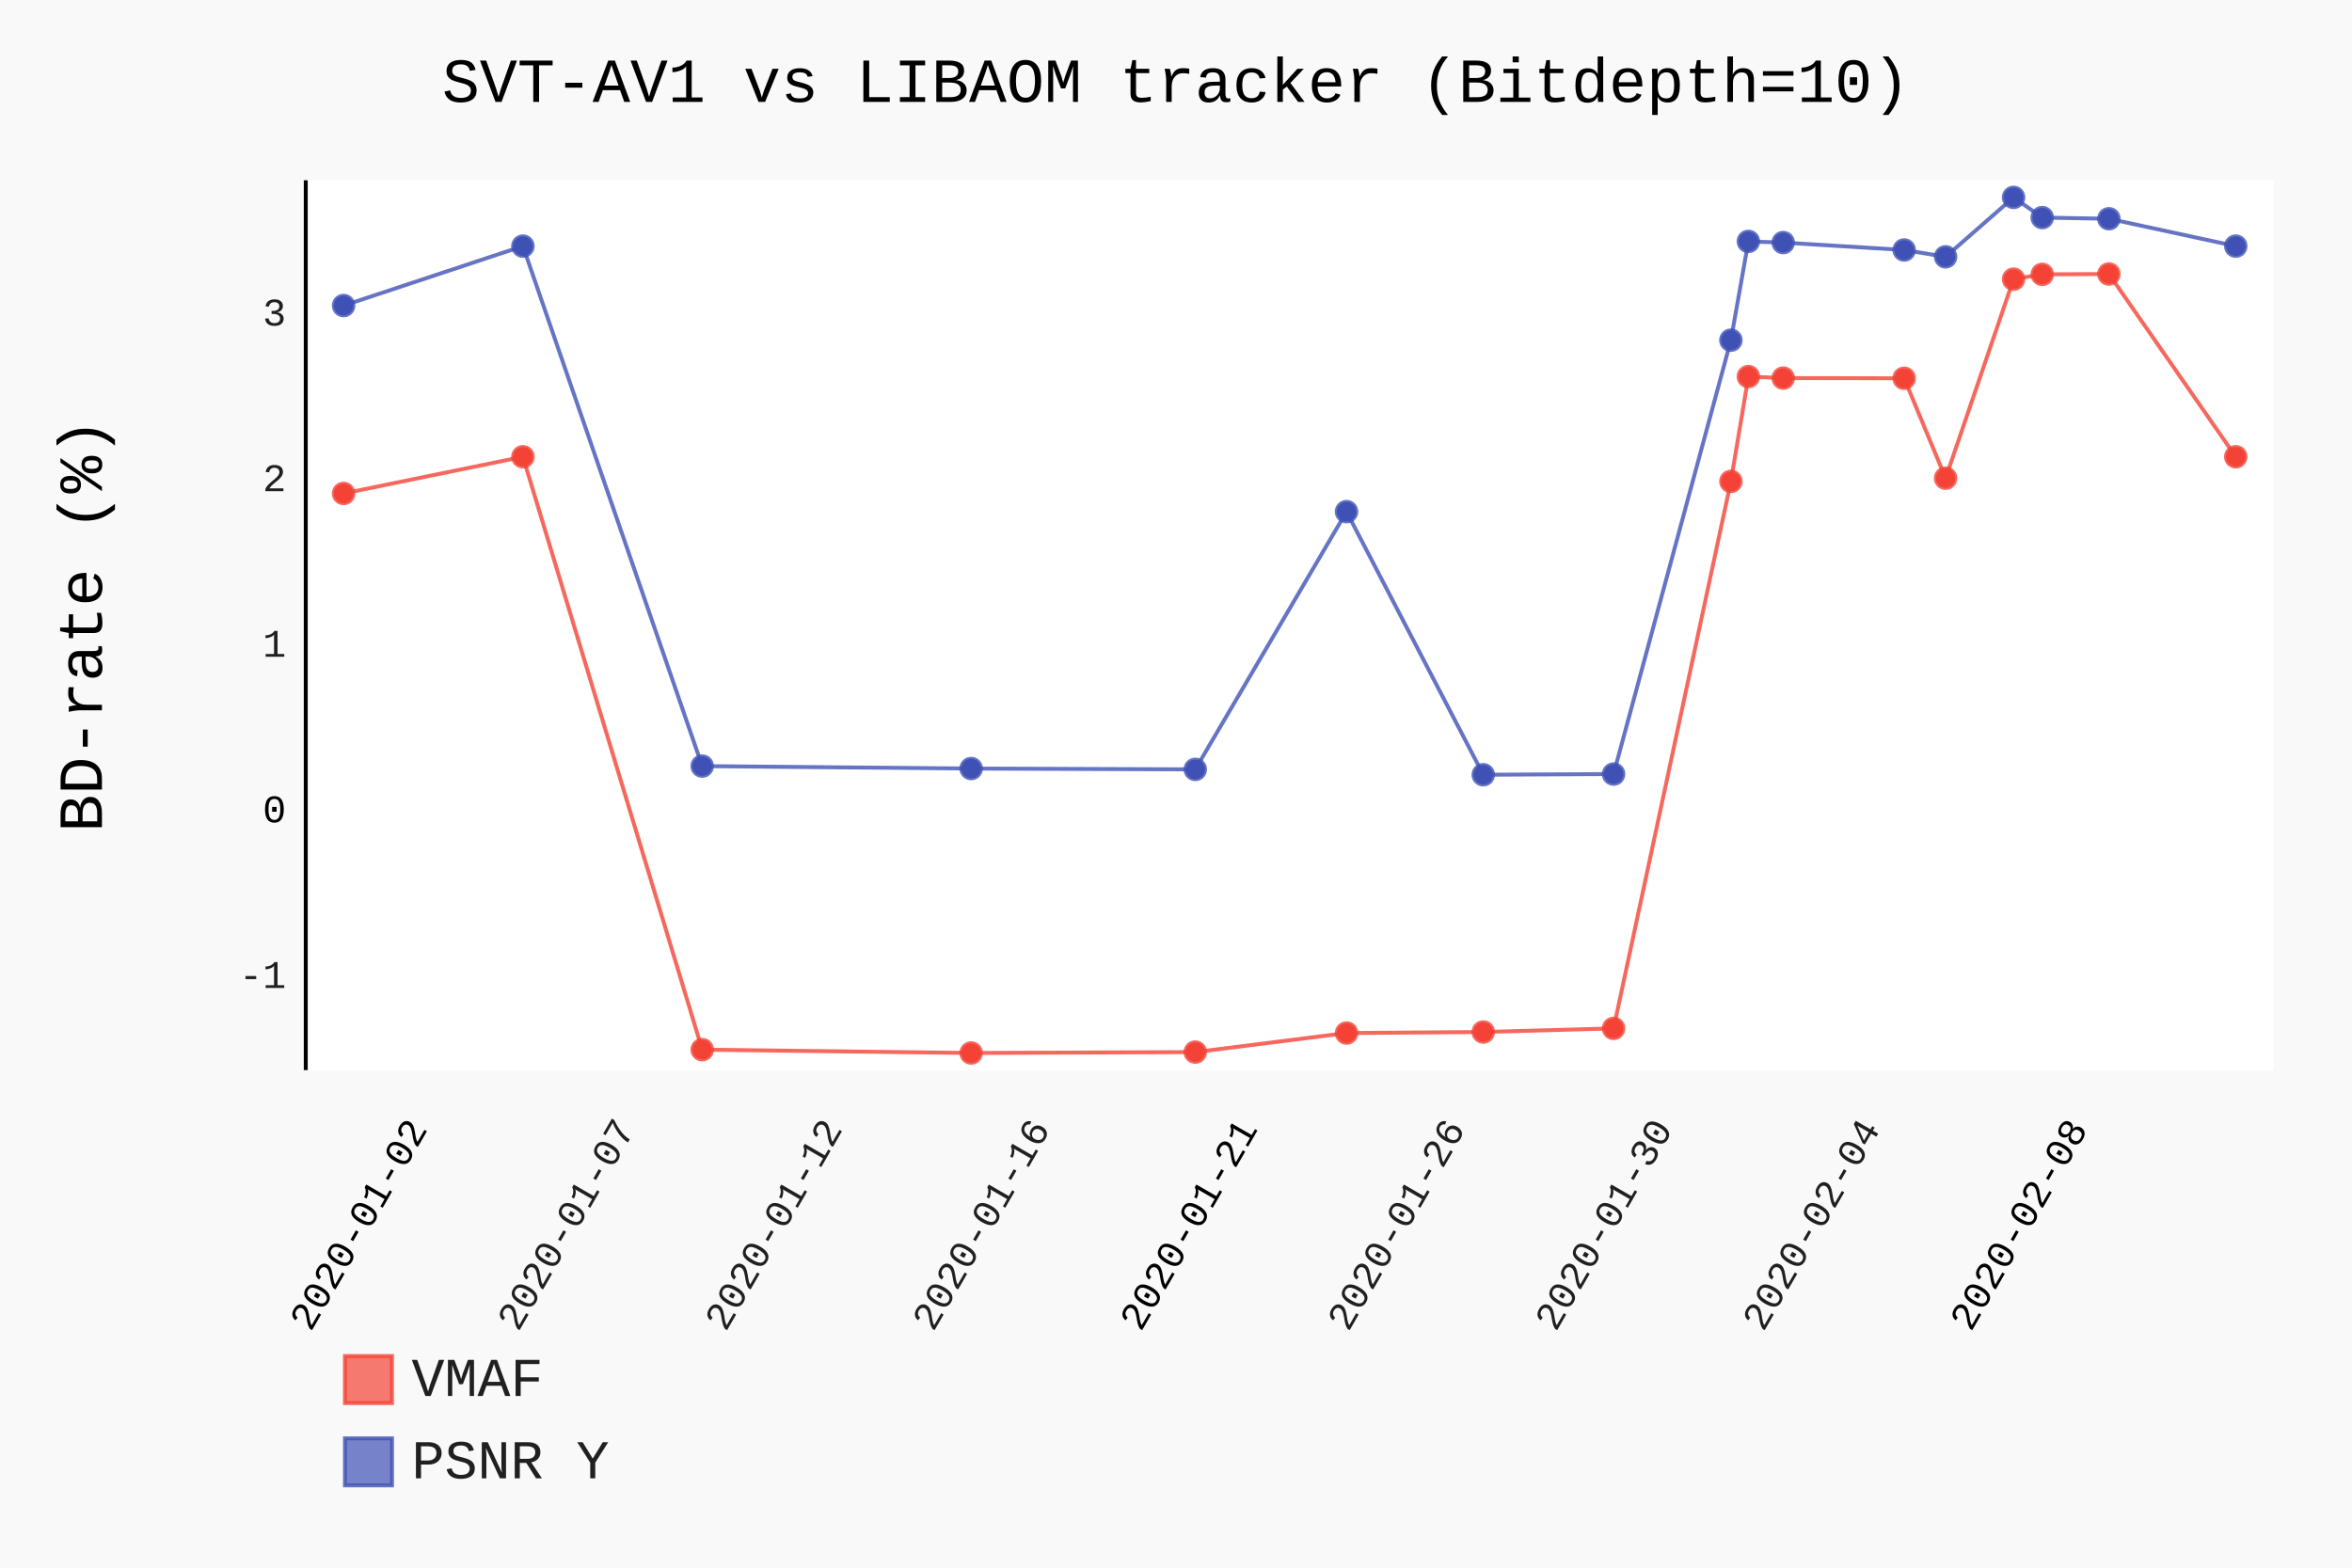
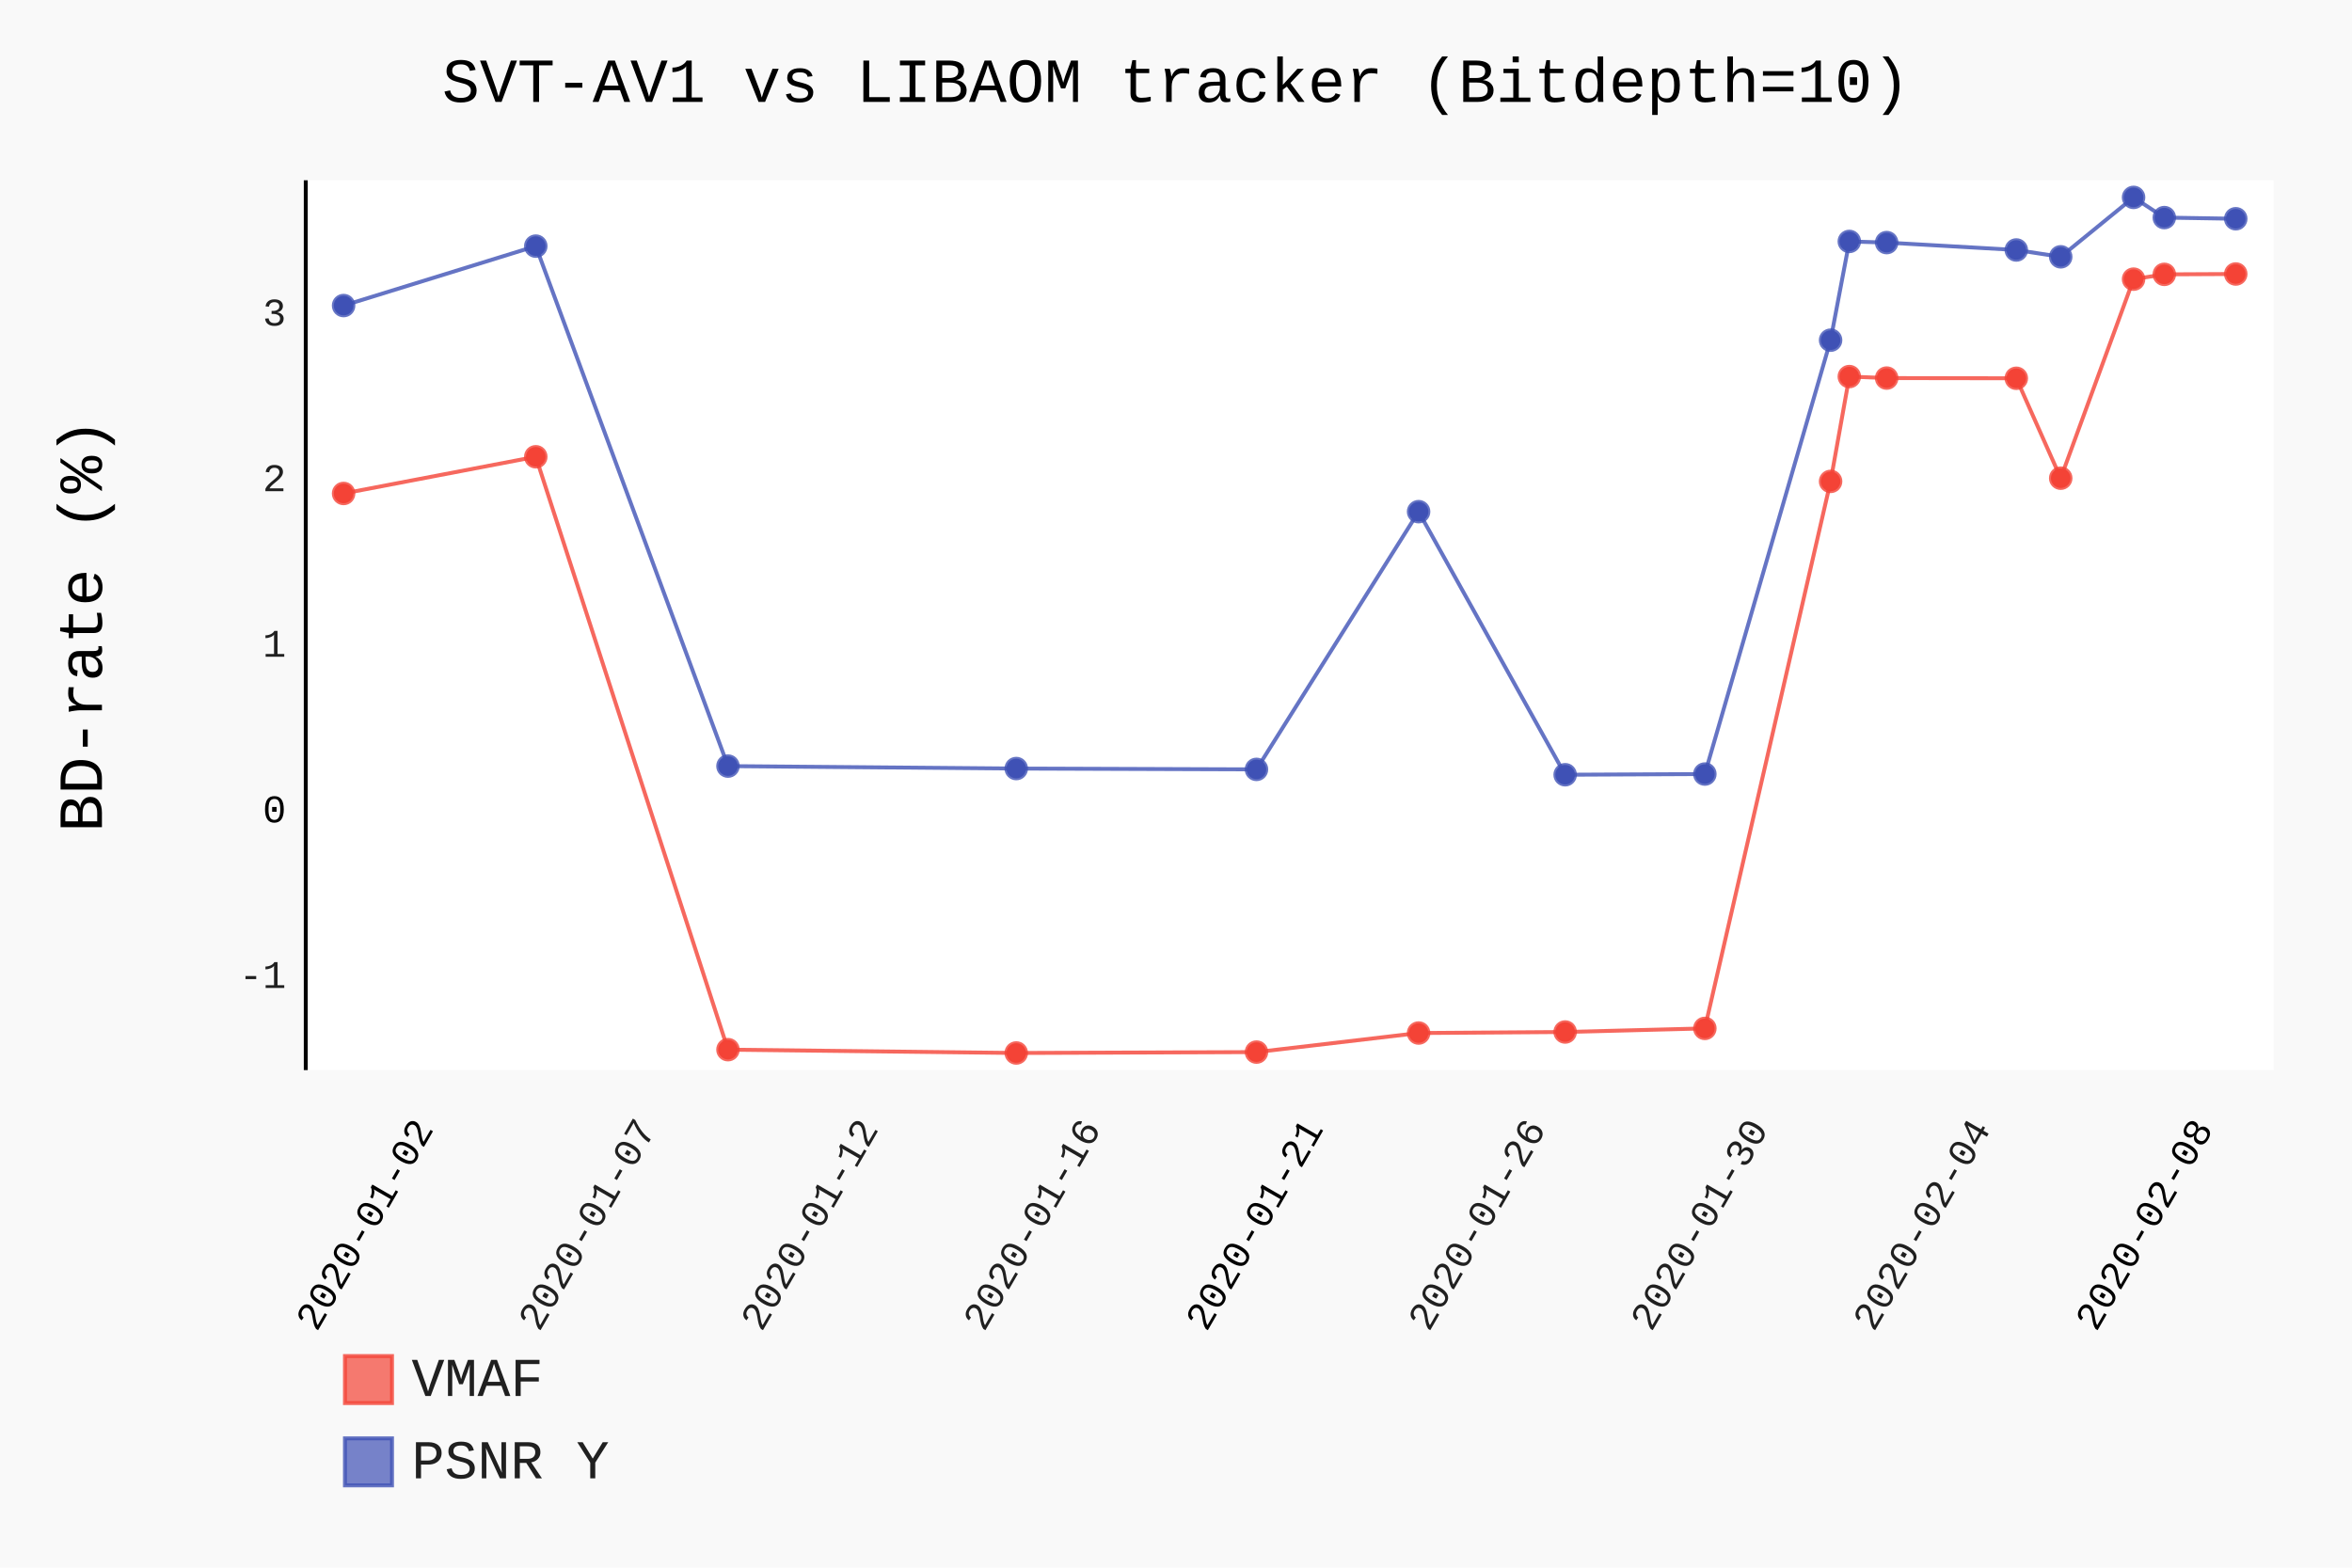
- <svg xmlns="http://www.w3.org/2000/svg" class="pygal-chart" id="chart-bba9ccd2-1cc2-4cd9-bc9f-2acd90324c5f" viewBox="0 0 600 400">
+ <svg xmlns="http://www.w3.org/2000/svg" class="pygal-chart" id="chart-8d74227e-ccc0-4d6f-8024-4d203cacc567" viewBox="0 0 600 400">
  <defs>
-     <style type="text/css">#chart-bba9ccd2-1cc2-4cd9-bc9f-2acd90324c5f{-webkit-user-select:none;-webkit-font-smoothing:antialiased;font-family:Consolas,"Liberation Mono",Menlo,Courier,monospace}#chart-bba9ccd2-1cc2-4cd9-bc9f-2acd90324c5f .title{font-family:Consolas,"Liberation Mono",Menlo,Courier,monospace;font-size:16px}#chart-bba9ccd2-1cc2-4cd9-bc9f-2acd90324c5f .legends .legend text{font-family:Consolas,"Liberation Mono",Menlo,Courier,monospace;font-size:14px}#chart-bba9ccd2-1cc2-4cd9-bc9f-2acd90324c5f .axis text{font-family:Consolas,"Liberation Mono",Menlo,Courier,monospace;font-size:10px}#chart-bba9ccd2-1cc2-4cd9-bc9f-2acd90324c5f .axis text.major{font-family:Consolas,"Liberation Mono",Menlo,Courier,monospace;font-size:10px}#chart-bba9ccd2-1cc2-4cd9-bc9f-2acd90324c5f .text-overlay text.value{font-family:Consolas,"Liberation Mono",Menlo,Courier,monospace;font-size:16px}#chart-bba9ccd2-1cc2-4cd9-bc9f-2acd90324c5f .text-overlay text.label{font-family:Consolas,"Liberation Mono",Menlo,Courier,monospace;font-size:10px}#chart-bba9ccd2-1cc2-4cd9-bc9f-2acd90324c5f .tooltip{font-family:Consolas,"Liberation Mono",Menlo,Courier,monospace;font-size:14px}#chart-bba9ccd2-1cc2-4cd9-bc9f-2acd90324c5f text.no_data{font-family:Consolas,"Liberation Mono",Menlo,Courier,monospace;font-size:64px}
- #chart-bba9ccd2-1cc2-4cd9-bc9f-2acd90324c5f{background-color:rgba(249,249,249,1)}#chart-bba9ccd2-1cc2-4cd9-bc9f-2acd90324c5f path,#chart-bba9ccd2-1cc2-4cd9-bc9f-2acd90324c5f line,#chart-bba9ccd2-1cc2-4cd9-bc9f-2acd90324c5f rect,#chart-bba9ccd2-1cc2-4cd9-bc9f-2acd90324c5f circle{-webkit-transition:150ms;-moz-transition:150ms;transition:150ms}#chart-bba9ccd2-1cc2-4cd9-bc9f-2acd90324c5f .graph &gt; .background{fill:rgba(249,249,249,1)}#chart-bba9ccd2-1cc2-4cd9-bc9f-2acd90324c5f .plot &gt; .background{fill:rgba(255,255,255,1)}#chart-bba9ccd2-1cc2-4cd9-bc9f-2acd90324c5f .graph{fill:rgba(0,0,0,.87)}#chart-bba9ccd2-1cc2-4cd9-bc9f-2acd90324c5f text.no_data{fill:rgba(0,0,0,1)}#chart-bba9ccd2-1cc2-4cd9-bc9f-2acd90324c5f .title{fill:rgba(0,0,0,1)}#chart-bba9ccd2-1cc2-4cd9-bc9f-2acd90324c5f .legends .legend text{fill:rgba(0,0,0,.87)}#chart-bba9ccd2-1cc2-4cd9-bc9f-2acd90324c5f .legends .legend:hover text{fill:rgba(0,0,0,1)}#chart-bba9ccd2-1cc2-4cd9-bc9f-2acd90324c5f .axis .line{stroke:rgba(0,0,0,1)}#chart-bba9ccd2-1cc2-4cd9-bc9f-2acd90324c5f .axis .guide.line{stroke:rgba(0,0,0,.54)}#chart-bba9ccd2-1cc2-4cd9-bc9f-2acd90324c5f .axis .major.line{stroke:rgba(0,0,0,.87)}#chart-bba9ccd2-1cc2-4cd9-bc9f-2acd90324c5f .axis text.major{fill:rgba(0,0,0,1)}#chart-bba9ccd2-1cc2-4cd9-bc9f-2acd90324c5f .axis.y .guides:hover .guide.line,#chart-bba9ccd2-1cc2-4cd9-bc9f-2acd90324c5f .line-graph .axis.x .guides:hover .guide.line,#chart-bba9ccd2-1cc2-4cd9-bc9f-2acd90324c5f .stackedline-graph .axis.x .guides:hover .guide.line,#chart-bba9ccd2-1cc2-4cd9-bc9f-2acd90324c5f .xy-graph .axis.x .guides:hover .guide.line{stroke:rgba(0,0,0,1)}#chart-bba9ccd2-1cc2-4cd9-bc9f-2acd90324c5f .axis .guides:hover text{fill:rgba(0,0,0,1)}#chart-bba9ccd2-1cc2-4cd9-bc9f-2acd90324c5f .reactive{fill-opacity:.7;stroke-opacity:.8}#chart-bba9ccd2-1cc2-4cd9-bc9f-2acd90324c5f .ci{stroke:rgba(0,0,0,.87)}#chart-bba9ccd2-1cc2-4cd9-bc9f-2acd90324c5f .reactive.active,#chart-bba9ccd2-1cc2-4cd9-bc9f-2acd90324c5f .active .reactive{fill-opacity:.8;stroke-opacity:.9;stroke-width:4}#chart-bba9ccd2-1cc2-4cd9-bc9f-2acd90324c5f .ci .reactive.active{stroke-width:1.5}#chart-bba9ccd2-1cc2-4cd9-bc9f-2acd90324c5f .series text{fill:rgba(0,0,0,1)}#chart-bba9ccd2-1cc2-4cd9-bc9f-2acd90324c5f .tooltip rect{fill:rgba(255,255,255,1);stroke:rgba(0,0,0,1);-webkit-transition:opacity 150ms;-moz-transition:opacity 150ms;transition:opacity 150ms}#chart-bba9ccd2-1cc2-4cd9-bc9f-2acd90324c5f .tooltip .label{fill:rgba(0,0,0,.87)}#chart-bba9ccd2-1cc2-4cd9-bc9f-2acd90324c5f .tooltip .label{fill:rgba(0,0,0,.87)}#chart-bba9ccd2-1cc2-4cd9-bc9f-2acd90324c5f .tooltip .legend{font-size:.8em;fill:rgba(0,0,0,.54)}#chart-bba9ccd2-1cc2-4cd9-bc9f-2acd90324c5f .tooltip .x_label{font-size:.6em;fill:rgba(0,0,0,1)}#chart-bba9ccd2-1cc2-4cd9-bc9f-2acd90324c5f .tooltip .xlink{font-size:.5em;text-decoration:underline}#chart-bba9ccd2-1cc2-4cd9-bc9f-2acd90324c5f .tooltip .value{font-size:1.5em}#chart-bba9ccd2-1cc2-4cd9-bc9f-2acd90324c5f .bound{font-size:.5em}#chart-bba9ccd2-1cc2-4cd9-bc9f-2acd90324c5f .max-value{font-size:.75em;fill:rgba(0,0,0,.54)}#chart-bba9ccd2-1cc2-4cd9-bc9f-2acd90324c5f .map-element{fill:rgba(255,255,255,1);stroke:rgba(0,0,0,.54) !important}#chart-bba9ccd2-1cc2-4cd9-bc9f-2acd90324c5f .map-element .reactive{fill-opacity:inherit;stroke-opacity:inherit}#chart-bba9ccd2-1cc2-4cd9-bc9f-2acd90324c5f .color-0,#chart-bba9ccd2-1cc2-4cd9-bc9f-2acd90324c5f .color-0 a:visited{stroke:#F44336;fill:#F44336}#chart-bba9ccd2-1cc2-4cd9-bc9f-2acd90324c5f .color-1,#chart-bba9ccd2-1cc2-4cd9-bc9f-2acd90324c5f .color-1 a:visited{stroke:#3F51B5;fill:#3F51B5}#chart-bba9ccd2-1cc2-4cd9-bc9f-2acd90324c5f .text-overlay .color-0 text{fill:black}#chart-bba9ccd2-1cc2-4cd9-bc9f-2acd90324c5f .text-overlay .color-1 text{fill:black}
- #chart-bba9ccd2-1cc2-4cd9-bc9f-2acd90324c5f text.no_data{text-anchor:middle}#chart-bba9ccd2-1cc2-4cd9-bc9f-2acd90324c5f .guide.line{fill:none}#chart-bba9ccd2-1cc2-4cd9-bc9f-2acd90324c5f .centered{text-anchor:middle}#chart-bba9ccd2-1cc2-4cd9-bc9f-2acd90324c5f .title{text-anchor:middle}#chart-bba9ccd2-1cc2-4cd9-bc9f-2acd90324c5f .legends .legend text{fill-opacity:1}#chart-bba9ccd2-1cc2-4cd9-bc9f-2acd90324c5f .axis.x text{text-anchor:middle}#chart-bba9ccd2-1cc2-4cd9-bc9f-2acd90324c5f .axis.x:not(.web) text[transform]{text-anchor:start}#chart-bba9ccd2-1cc2-4cd9-bc9f-2acd90324c5f .axis.x:not(.web) text[transform].backwards{text-anchor:end}#chart-bba9ccd2-1cc2-4cd9-bc9f-2acd90324c5f .axis.y text{text-anchor:end}#chart-bba9ccd2-1cc2-4cd9-bc9f-2acd90324c5f .axis.y text[transform].backwards{text-anchor:start}#chart-bba9ccd2-1cc2-4cd9-bc9f-2acd90324c5f .axis.y2 text{text-anchor:start}#chart-bba9ccd2-1cc2-4cd9-bc9f-2acd90324c5f .axis.y2 text[transform].backwards{text-anchor:end}#chart-bba9ccd2-1cc2-4cd9-bc9f-2acd90324c5f .axis .guide.line{stroke-dasharray:4,4}#chart-bba9ccd2-1cc2-4cd9-bc9f-2acd90324c5f .axis .major.guide.line{stroke-dasharray:6,6}#chart-bba9ccd2-1cc2-4cd9-bc9f-2acd90324c5f .horizontal .axis.y .guide.line,#chart-bba9ccd2-1cc2-4cd9-bc9f-2acd90324c5f .horizontal .axis.y2 .guide.line,#chart-bba9ccd2-1cc2-4cd9-bc9f-2acd90324c5f .vertical .axis.x .guide.line{opacity:0}#chart-bba9ccd2-1cc2-4cd9-bc9f-2acd90324c5f .horizontal .axis.always_show .guide.line,#chart-bba9ccd2-1cc2-4cd9-bc9f-2acd90324c5f .vertical .axis.always_show .guide.line{opacity:1 !important}#chart-bba9ccd2-1cc2-4cd9-bc9f-2acd90324c5f .axis.y .guides:hover .guide.line,#chart-bba9ccd2-1cc2-4cd9-bc9f-2acd90324c5f .axis.y2 .guides:hover .guide.line,#chart-bba9ccd2-1cc2-4cd9-bc9f-2acd90324c5f .axis.x .guides:hover .guide.line{opacity:1}#chart-bba9ccd2-1cc2-4cd9-bc9f-2acd90324c5f .axis .guides:hover text{opacity:1}#chart-bba9ccd2-1cc2-4cd9-bc9f-2acd90324c5f .nofill{fill:none}#chart-bba9ccd2-1cc2-4cd9-bc9f-2acd90324c5f .subtle-fill{fill-opacity:.2}#chart-bba9ccd2-1cc2-4cd9-bc9f-2acd90324c5f .dot{stroke-width:1px;fill-opacity:1}#chart-bba9ccd2-1cc2-4cd9-bc9f-2acd90324c5f .dot.active{stroke-width:5px}#chart-bba9ccd2-1cc2-4cd9-bc9f-2acd90324c5f .dot.negative{fill:transparent}#chart-bba9ccd2-1cc2-4cd9-bc9f-2acd90324c5f text,#chart-bba9ccd2-1cc2-4cd9-bc9f-2acd90324c5f tspan{stroke:none !important}#chart-bba9ccd2-1cc2-4cd9-bc9f-2acd90324c5f .series text.active{opacity:1}#chart-bba9ccd2-1cc2-4cd9-bc9f-2acd90324c5f .tooltip rect{fill-opacity:.95;stroke-width:.5}#chart-bba9ccd2-1cc2-4cd9-bc9f-2acd90324c5f .tooltip text{fill-opacity:1}#chart-bba9ccd2-1cc2-4cd9-bc9f-2acd90324c5f .showable{visibility:hidden}#chart-bba9ccd2-1cc2-4cd9-bc9f-2acd90324c5f .showable.shown{visibility:visible}#chart-bba9ccd2-1cc2-4cd9-bc9f-2acd90324c5f .gauge-background{fill:rgba(229,229,229,1);stroke:none}#chart-bba9ccd2-1cc2-4cd9-bc9f-2acd90324c5f .bg-lines{stroke:rgba(249,249,249,1);stroke-width:2px}</style>
+     <style type="text/css">#chart-8d74227e-ccc0-4d6f-8024-4d203cacc567{-webkit-user-select:none;-webkit-font-smoothing:antialiased;font-family:Consolas,"Liberation Mono",Menlo,Courier,monospace}#chart-8d74227e-ccc0-4d6f-8024-4d203cacc567 .title{font-family:Consolas,"Liberation Mono",Menlo,Courier,monospace;font-size:16px}#chart-8d74227e-ccc0-4d6f-8024-4d203cacc567 .legends .legend text{font-family:Consolas,"Liberation Mono",Menlo,Courier,monospace;font-size:14px}#chart-8d74227e-ccc0-4d6f-8024-4d203cacc567 .axis text{font-family:Consolas,"Liberation Mono",Menlo,Courier,monospace;font-size:10px}#chart-8d74227e-ccc0-4d6f-8024-4d203cacc567 .axis text.major{font-family:Consolas,"Liberation Mono",Menlo,Courier,monospace;font-size:10px}#chart-8d74227e-ccc0-4d6f-8024-4d203cacc567 .text-overlay text.value{font-family:Consolas,"Liberation Mono",Menlo,Courier,monospace;font-size:16px}#chart-8d74227e-ccc0-4d6f-8024-4d203cacc567 .text-overlay text.label{font-family:Consolas,"Liberation Mono",Menlo,Courier,monospace;font-size:10px}#chart-8d74227e-ccc0-4d6f-8024-4d203cacc567 .tooltip{font-family:Consolas,"Liberation Mono",Menlo,Courier,monospace;font-size:14px}#chart-8d74227e-ccc0-4d6f-8024-4d203cacc567 text.no_data{font-family:Consolas,"Liberation Mono",Menlo,Courier,monospace;font-size:64px}
+ #chart-8d74227e-ccc0-4d6f-8024-4d203cacc567{background-color:rgba(249,249,249,1)}#chart-8d74227e-ccc0-4d6f-8024-4d203cacc567 path,#chart-8d74227e-ccc0-4d6f-8024-4d203cacc567 line,#chart-8d74227e-ccc0-4d6f-8024-4d203cacc567 rect,#chart-8d74227e-ccc0-4d6f-8024-4d203cacc567 circle{-webkit-transition:150ms;-moz-transition:150ms;transition:150ms}#chart-8d74227e-ccc0-4d6f-8024-4d203cacc567 .graph &gt; .background{fill:rgba(249,249,249,1)}#chart-8d74227e-ccc0-4d6f-8024-4d203cacc567 .plot &gt; .background{fill:rgba(255,255,255,1)}#chart-8d74227e-ccc0-4d6f-8024-4d203cacc567 .graph{fill:rgba(0,0,0,.87)}#chart-8d74227e-ccc0-4d6f-8024-4d203cacc567 text.no_data{fill:rgba(0,0,0,1)}#chart-8d74227e-ccc0-4d6f-8024-4d203cacc567 .title{fill:rgba(0,0,0,1)}#chart-8d74227e-ccc0-4d6f-8024-4d203cacc567 .legends .legend text{fill:rgba(0,0,0,.87)}#chart-8d74227e-ccc0-4d6f-8024-4d203cacc567 .legends .legend:hover text{fill:rgba(0,0,0,1)}#chart-8d74227e-ccc0-4d6f-8024-4d203cacc567 .axis .line{stroke:rgba(0,0,0,1)}#chart-8d74227e-ccc0-4d6f-8024-4d203cacc567 .axis .guide.line{stroke:rgba(0,0,0,.54)}#chart-8d74227e-ccc0-4d6f-8024-4d203cacc567 .axis .major.line{stroke:rgba(0,0,0,.87)}#chart-8d74227e-ccc0-4d6f-8024-4d203cacc567 .axis text.major{fill:rgba(0,0,0,1)}#chart-8d74227e-ccc0-4d6f-8024-4d203cacc567 .axis.y .guides:hover .guide.line,#chart-8d74227e-ccc0-4d6f-8024-4d203cacc567 .line-graph .axis.x .guides:hover .guide.line,#chart-8d74227e-ccc0-4d6f-8024-4d203cacc567 .stackedline-graph .axis.x .guides:hover .guide.line,#chart-8d74227e-ccc0-4d6f-8024-4d203cacc567 .xy-graph .axis.x .guides:hover .guide.line{stroke:rgba(0,0,0,1)}#chart-8d74227e-ccc0-4d6f-8024-4d203cacc567 .axis .guides:hover text{fill:rgba(0,0,0,1)}#chart-8d74227e-ccc0-4d6f-8024-4d203cacc567 .reactive{fill-opacity:.7;stroke-opacity:.8}#chart-8d74227e-ccc0-4d6f-8024-4d203cacc567 .ci{stroke:rgba(0,0,0,.87)}#chart-8d74227e-ccc0-4d6f-8024-4d203cacc567 .reactive.active,#chart-8d74227e-ccc0-4d6f-8024-4d203cacc567 .active .reactive{fill-opacity:.8;stroke-opacity:.9;stroke-width:4}#chart-8d74227e-ccc0-4d6f-8024-4d203cacc567 .ci .reactive.active{stroke-width:1.5}#chart-8d74227e-ccc0-4d6f-8024-4d203cacc567 .series text{fill:rgba(0,0,0,1)}#chart-8d74227e-ccc0-4d6f-8024-4d203cacc567 .tooltip rect{fill:rgba(255,255,255,1);stroke:rgba(0,0,0,1);-webkit-transition:opacity 150ms;-moz-transition:opacity 150ms;transition:opacity 150ms}#chart-8d74227e-ccc0-4d6f-8024-4d203cacc567 .tooltip .label{fill:rgba(0,0,0,.87)}#chart-8d74227e-ccc0-4d6f-8024-4d203cacc567 .tooltip .label{fill:rgba(0,0,0,.87)}#chart-8d74227e-ccc0-4d6f-8024-4d203cacc567 .tooltip .legend{font-size:.8em;fill:rgba(0,0,0,.54)}#chart-8d74227e-ccc0-4d6f-8024-4d203cacc567 .tooltip .x_label{font-size:.6em;fill:rgba(0,0,0,1)}#chart-8d74227e-ccc0-4d6f-8024-4d203cacc567 .tooltip .xlink{font-size:.5em;text-decoration:underline}#chart-8d74227e-ccc0-4d6f-8024-4d203cacc567 .tooltip .value{font-size:1.5em}#chart-8d74227e-ccc0-4d6f-8024-4d203cacc567 .bound{font-size:.5em}#chart-8d74227e-ccc0-4d6f-8024-4d203cacc567 .max-value{font-size:.75em;fill:rgba(0,0,0,.54)}#chart-8d74227e-ccc0-4d6f-8024-4d203cacc567 .map-element{fill:rgba(255,255,255,1);stroke:rgba(0,0,0,.54) !important}#chart-8d74227e-ccc0-4d6f-8024-4d203cacc567 .map-element .reactive{fill-opacity:inherit;stroke-opacity:inherit}#chart-8d74227e-ccc0-4d6f-8024-4d203cacc567 .color-0,#chart-8d74227e-ccc0-4d6f-8024-4d203cacc567 .color-0 a:visited{stroke:#F44336;fill:#F44336}#chart-8d74227e-ccc0-4d6f-8024-4d203cacc567 .color-1,#chart-8d74227e-ccc0-4d6f-8024-4d203cacc567 .color-1 a:visited{stroke:#3F51B5;fill:#3F51B5}#chart-8d74227e-ccc0-4d6f-8024-4d203cacc567 .text-overlay .color-0 text{fill:black}#chart-8d74227e-ccc0-4d6f-8024-4d203cacc567 .text-overlay .color-1 text{fill:black}
+ #chart-8d74227e-ccc0-4d6f-8024-4d203cacc567 text.no_data{text-anchor:middle}#chart-8d74227e-ccc0-4d6f-8024-4d203cacc567 .guide.line{fill:none}#chart-8d74227e-ccc0-4d6f-8024-4d203cacc567 .centered{text-anchor:middle}#chart-8d74227e-ccc0-4d6f-8024-4d203cacc567 .title{text-anchor:middle}#chart-8d74227e-ccc0-4d6f-8024-4d203cacc567 .legends .legend text{fill-opacity:1}#chart-8d74227e-ccc0-4d6f-8024-4d203cacc567 .axis.x text{text-anchor:middle}#chart-8d74227e-ccc0-4d6f-8024-4d203cacc567 .axis.x:not(.web) text[transform]{text-anchor:start}#chart-8d74227e-ccc0-4d6f-8024-4d203cacc567 .axis.x:not(.web) text[transform].backwards{text-anchor:end}#chart-8d74227e-ccc0-4d6f-8024-4d203cacc567 .axis.y text{text-anchor:end}#chart-8d74227e-ccc0-4d6f-8024-4d203cacc567 .axis.y text[transform].backwards{text-anchor:start}#chart-8d74227e-ccc0-4d6f-8024-4d203cacc567 .axis.y2 text{text-anchor:start}#chart-8d74227e-ccc0-4d6f-8024-4d203cacc567 .axis.y2 text[transform].backwards{text-anchor:end}#chart-8d74227e-ccc0-4d6f-8024-4d203cacc567 .axis .guide.line{stroke-dasharray:4,4}#chart-8d74227e-ccc0-4d6f-8024-4d203cacc567 .axis .major.guide.line{stroke-dasharray:6,6}#chart-8d74227e-ccc0-4d6f-8024-4d203cacc567 .horizontal .axis.y .guide.line,#chart-8d74227e-ccc0-4d6f-8024-4d203cacc567 .horizontal .axis.y2 .guide.line,#chart-8d74227e-ccc0-4d6f-8024-4d203cacc567 .vertical .axis.x .guide.line{opacity:0}#chart-8d74227e-ccc0-4d6f-8024-4d203cacc567 .horizontal .axis.always_show .guide.line,#chart-8d74227e-ccc0-4d6f-8024-4d203cacc567 .vertical .axis.always_show .guide.line{opacity:1 !important}#chart-8d74227e-ccc0-4d6f-8024-4d203cacc567 .axis.y .guides:hover .guide.line,#chart-8d74227e-ccc0-4d6f-8024-4d203cacc567 .axis.y2 .guides:hover .guide.line,#chart-8d74227e-ccc0-4d6f-8024-4d203cacc567 .axis.x .guides:hover .guide.line{opacity:1}#chart-8d74227e-ccc0-4d6f-8024-4d203cacc567 .axis .guides:hover text{opacity:1}#chart-8d74227e-ccc0-4d6f-8024-4d203cacc567 .nofill{fill:none}#chart-8d74227e-ccc0-4d6f-8024-4d203cacc567 .subtle-fill{fill-opacity:.2}#chart-8d74227e-ccc0-4d6f-8024-4d203cacc567 .dot{stroke-width:1px;fill-opacity:1}#chart-8d74227e-ccc0-4d6f-8024-4d203cacc567 .dot.active{stroke-width:5px}#chart-8d74227e-ccc0-4d6f-8024-4d203cacc567 .dot.negative{fill:transparent}#chart-8d74227e-ccc0-4d6f-8024-4d203cacc567 text,#chart-8d74227e-ccc0-4d6f-8024-4d203cacc567 tspan{stroke:none !important}#chart-8d74227e-ccc0-4d6f-8024-4d203cacc567 .series text.active{opacity:1}#chart-8d74227e-ccc0-4d6f-8024-4d203cacc567 .tooltip rect{fill-opacity:.95;stroke-width:.5}#chart-8d74227e-ccc0-4d6f-8024-4d203cacc567 .tooltip text{fill-opacity:1}#chart-8d74227e-ccc0-4d6f-8024-4d203cacc567 .showable{visibility:hidden}#chart-8d74227e-ccc0-4d6f-8024-4d203cacc567 .showable.shown{visibility:visible}#chart-8d74227e-ccc0-4d6f-8024-4d203cacc567 .gauge-background{fill:rgba(229,229,229,1);stroke:none}#chart-8d74227e-ccc0-4d6f-8024-4d203cacc567 .bg-lines{stroke:rgba(249,249,249,1);stroke-width:2px}</style>
  </defs>
  <g class="graph datetimeline-graph vertical">
    <rect class="background" height="400" width="600" x="0" y="0" />
    <g class="plot" transform="translate(78, 46)">
      <rect class="background" height="227.038" width="502.0" x="0" y="0" />
      <g class="axis y">
        <g class="guides">
          <text class="" x="-5" y="206.082">-1</text>
        </g>
        <g class="guides">
          <text class="major" x="-5" y="163.829">0</text>
        </g>
        <g class="guides">
          <text class="" x="-5" y="121.575">1</text>
        </g>
        <g class="guides">
          <text class="" x="-5" y="79.322">2</text>
        </g>
        <g class="guides">
          <text class="" x="-5" y="37.068">3</text>
        </g>
      </g>
      <g class="axis x">
        <path class="line" d="M0 0 v227.038" />
        <g class="guides">
-           <path class="major guide line" d="M31.253 0 v227.038" />
-           <text class="major backwards" transform="rotate(300 31.25319 242.0385)" x="31.253" y="242.038">2020-01-02</text>
-         </g>
-         <g class="guides">
-           <path class="guide line" d="M84.193 0 v227.038" />
-           <text class="backwards" transform="rotate(300 84.19275 242.0385)" x="84.193" y="242.038">2020-01-07</text>
-         </g>
-         <g class="guides">
-           <path class="guide line" d="M137.132 0 v227.038" />
-           <text class="backwards" transform="rotate(300 137.1323 242.0385)" x="137.132" y="242.038">2020-01-12</text>
-         </g>
-         <g class="guides">
-           <path class="guide line" d="M190.072 0 v227.038" />
-           <text class="backwards" transform="rotate(300 190.0719 242.0385)" x="190.072" y="242.038">2020-01-16</text>
-         </g>
-         <g class="guides">
-           <path class="major guide line" d="M243.011 0 v227.038" />
-           <text class="major backwards" transform="rotate(300 243.0114 242.0385)" x="243.011" y="242.038">2020-01-21</text>
-         </g>
-         <g class="guides">
-           <path class="guide line" d="M295.951 0 v227.038" />
-           <text class="backwards" transform="rotate(300 295.951 242.0385)" x="295.951" y="242.038">2020-01-26</text>
-         </g>
-         <g class="guides">
-           <path class="guide line" d="M348.891 0 v227.038" />
-           <text class="backwards" transform="rotate(300 348.8905 242.0385)" x="348.891" y="242.038">2020-01-30</text>
-         </g>
-         <g class="guides">
-           <path class="guide line" d="M401.83 0 v227.038" />
-           <text class="backwards" transform="rotate(300 401.8301 242.0385)" x="401.83" y="242.038">2020-02-04</text>
-         </g>
-         <g class="guides">
-           <path class="major guide line" d="M454.77 0 v227.038" />
-           <text class="major backwards" transform="rotate(300 454.7697 242.0385)" x="454.77" y="242.038">2020-02-08</text>
+           <path class="major guide line" d="M32.805 0 v227.038" />
+           <text class="major backwards" transform="rotate(300 32.80531 242.0385)" x="32.805" y="242.038">2020-01-02</text>
+         </g>
+         <g class="guides">
+           <path class="guide line" d="M89.549 0 v227.038" />
+           <text class="backwards" transform="rotate(300 89.5491 242.0385)" x="89.549" y="242.038">2020-01-07</text>
+         </g>
+         <g class="guides">
+           <path class="guide line" d="M146.293 0 v227.038" />
+           <text class="backwards" transform="rotate(300 146.2929 242.0385)" x="146.293" y="242.038">2020-01-12</text>
+         </g>
+         <g class="guides">
+           <path class="guide line" d="M203.037 0 v227.038" />
+           <text class="backwards" transform="rotate(300 203.0367 242.0385)" x="203.037" y="242.038">2020-01-16</text>
+         </g>
+         <g class="guides">
+           <path class="major guide line" d="M259.78 0 v227.038" />
+           <text class="major backwards" transform="rotate(300 259.7805 242.0385)" x="259.78" y="242.038">2020-01-21</text>
+         </g>
+         <g class="guides">
+           <path class="guide line" d="M316.524 0 v227.038" />
+           <text class="backwards" transform="rotate(300 316.5243 242.0385)" x="316.524" y="242.038">2020-01-26</text>
+         </g>
+         <g class="guides">
+           <path class="guide line" d="M373.268 0 v227.038" />
+           <text class="backwards" transform="rotate(300 373.268 242.0385)" x="373.268" y="242.038">2020-01-30</text>
+         </g>
+         <g class="guides">
+           <path class="guide line" d="M430.012 0 v227.038" />
+           <text class="backwards" transform="rotate(300 430.0118 242.0385)" x="430.012" y="242.038">2020-02-04</text>
+         </g>
+         <g class="guides">
+           <path class="major guide line" d="M486.756 0 v227.038" />
+           <text class="major backwards" transform="rotate(300 486.7556 242.0385)" x="486.756" y="242.038">2020-02-08</text>
        </g>
      </g>
      <g class="series serie-0 color-0">
-         <path class="line reactive nofill" d="M9.654 79.909 L55.394 70.546 101.133 221.823 169.743 222.672 226.918 222.445 265.502 217.581 300.381 217.317 333.629 216.4 363.556 76.831 368.013 50.084 376.9 50.468 407.755 50.518 418.327 76.012 435.665 25.226 442.979 24.004 459.985 23.913 492.346 70.546" />
+         <path class="line reactive nofill" d="M9.654 79.909 L58.68 70.546 107.707 221.823 181.247 222.672 242.53 222.445 283.887 217.581 321.273 217.317 356.91 216.4 388.987 76.831 393.764 50.084 403.291 50.468 436.363 50.518 447.695 76.012 466.278 25.226 474.118 24.004 492.346 23.913" />
      </g>
      <g class="series serie-1 color-1">
-         <path class="line reactive nofill" d="M9.654 31.965 L55.394 16.799 101.133 149.473 169.743 150.096 226.918 150.311 265.502 84.55 300.381 151.677 333.629 151.502 363.556 40.798 368.013 15.602 376.9 15.896 407.755 17.783 418.327 19.527 435.665 4.366 442.979 9.518 459.985 9.815 492.346 16.799" />
+         <path class="line reactive nofill" d="M9.654 31.965 L58.68 16.799 107.707 149.473 181.247 150.096 242.53 150.311 283.887 84.55 321.273 151.677 356.91 151.502 388.987 40.798 393.764 15.602 403.291 15.896 436.363 17.783 447.695 19.527 466.278 4.366 474.118 9.518 492.346 9.815" />
      </g>
    </g>
    <g class="titles">
      <text class="title plot_title" x="300.0" y="26">SVT-AV1 vs LIBAOM tracker (Bitdepth=10)</text>
      <text class="title" transform="rotate(-90 0 159.5192)" x="0" y="185.519">BD-rate (%)</text>
    </g>
    <g class="plot overlay" transform="translate(78, 46)">
      <g class="series serie-0 color-0">
        <g class="dots">
          <circle class="dot reactive tooltip-trigger" cx="9.654" cy="79.909" r="2.5" />
        </g>
        <g class="dots">
-           <circle class="dot reactive tooltip-trigger" cx="55.394" cy="70.545" r="2.5" />
-         </g>
-         <g class="dots">
-           <circle class="dot reactive tooltip-trigger" cx="101.133" cy="221.823" r="2.5" />
-         </g>
-         <g class="dots">
-           <circle class="dot reactive tooltip-trigger" cx="169.743" cy="222.672" r="2.5" />
-         </g>
-         <g class="dots">
-           <circle class="dot reactive tooltip-trigger" cx="226.918" cy="222.445" r="2.5" />
-         </g>
-         <g class="dots">
-           <circle class="dot reactive tooltip-trigger" cx="265.502" cy="217.581" r="2.5" />
-         </g>
-         <g class="dots">
-           <circle class="dot reactive tooltip-trigger" cx="300.381" cy="217.317" r="2.5" />
-         </g>
-         <g class="dots">
-           <circle class="dot reactive tooltip-trigger" cx="333.629" cy="216.4" r="2.5" />
-         </g>
-         <g class="dots">
-           <circle class="dot reactive tooltip-trigger" cx="363.556" cy="76.831" r="2.5" />
-         </g>
-         <g class="dots">
-           <circle class="dot reactive tooltip-trigger" cx="368.013" cy="50.084" r="2.5" />
-         </g>
-         <g class="dots">
-           <circle class="dot reactive tooltip-trigger" cx="376.9" cy="50.468" r="2.5" />
-         </g>
-         <g class="dots">
-           <circle class="dot reactive tooltip-trigger" cx="407.755" cy="50.518" r="2.5" />
-         </g>
-         <g class="dots">
-           <circle class="dot reactive tooltip-trigger" cx="418.327" cy="76.012" r="2.5" />
-         </g>
-         <g class="dots">
-           <circle class="dot reactive tooltip-trigger" cx="435.665" cy="25.226" r="2.5" />
-         </g>
-         <g class="dots">
-           <circle class="dot reactive tooltip-trigger" cx="442.979" cy="24.004" r="2.5" />
-         </g>
-         <g class="dots">
-           <circle class="dot reactive tooltip-trigger" cx="459.985" cy="23.913" r="2.5" />
-         </g>
-         <g class="dots">
-           <circle class="dot reactive tooltip-trigger" cx="492.346" cy="70.545" r="2.5" />
+           <circle class="dot reactive tooltip-trigger" cx="58.68" cy="70.545" r="2.5" />
+         </g>
+         <g class="dots">
+           <circle class="dot reactive tooltip-trigger" cx="107.707" cy="221.823" r="2.5" />
+         </g>
+         <g class="dots">
+           <circle class="dot reactive tooltip-trigger" cx="181.247" cy="222.672" r="2.5" />
+         </g>
+         <g class="dots">
+           <circle class="dot reactive tooltip-trigger" cx="242.53" cy="222.445" r="2.5" />
+         </g>
+         <g class="dots">
+           <circle class="dot reactive tooltip-trigger" cx="283.887" cy="217.581" r="2.5" />
+         </g>
+         <g class="dots">
+           <circle class="dot reactive tooltip-trigger" cx="321.273" cy="217.317" r="2.5" />
+         </g>
+         <g class="dots">
+           <circle class="dot reactive tooltip-trigger" cx="356.91" cy="216.4" r="2.5" />
+         </g>
+         <g class="dots">
+           <circle class="dot reactive tooltip-trigger" cx="388.987" cy="76.831" r="2.5" />
+         </g>
+         <g class="dots">
+           <circle class="dot reactive tooltip-trigger" cx="393.764" cy="50.084" r="2.5" />
+         </g>
+         <g class="dots">
+           <circle class="dot reactive tooltip-trigger" cx="403.291" cy="50.468" r="2.5" />
+         </g>
+         <g class="dots">
+           <circle class="dot reactive tooltip-trigger" cx="436.363" cy="50.518" r="2.5" />
+         </g>
+         <g class="dots">
+           <circle class="dot reactive tooltip-trigger" cx="447.695" cy="76.012" r="2.5" />
+         </g>
+         <g class="dots">
+           <circle class="dot reactive tooltip-trigger" cx="466.278" cy="25.226" r="2.5" />
+         </g>
+         <g class="dots">
+           <circle class="dot reactive tooltip-trigger" cx="474.118" cy="24.004" r="2.5" />
+         </g>
+         <g class="dots">
+           <circle class="dot reactive tooltip-trigger" cx="492.346" cy="23.913" r="2.5" />
        </g>
      </g>
      <g class="series serie-1 color-1">
        <g class="dots">
          <circle class="dot reactive tooltip-trigger" cx="9.654" cy="31.965" r="2.5" />
        </g>
        <g class="dots">
-           <circle class="dot reactive tooltip-trigger" cx="55.394" cy="16.799" r="2.5" />
-         </g>
-         <g class="dots">
-           <circle class="dot reactive tooltip-trigger" cx="101.133" cy="149.473" r="2.5" />
-         </g>
-         <g class="dots">
-           <circle class="dot reactive tooltip-trigger" cx="169.743" cy="150.096" r="2.5" />
-         </g>
-         <g class="dots">
-           <circle class="dot reactive tooltip-trigger" cx="226.918" cy="150.311" r="2.5" />
-         </g>
-         <g class="dots">
-           <circle class="dot reactive tooltip-trigger" cx="265.502" cy="84.55" r="2.5" />
-         </g>
-         <g class="dots">
-           <circle class="dot reactive tooltip-trigger" cx="300.381" cy="151.677" r="2.5" />
-         </g>
-         <g class="dots">
-           <circle class="dot reactive tooltip-trigger" cx="333.629" cy="151.502" r="2.5" />
-         </g>
-         <g class="dots">
-           <circle class="dot reactive tooltip-trigger" cx="363.556" cy="40.798" r="2.5" />
-         </g>
-         <g class="dots">
-           <circle class="dot reactive tooltip-trigger" cx="368.013" cy="15.602" r="2.5" />
-         </g>
-         <g class="dots">
-           <circle class="dot reactive tooltip-trigger" cx="376.9" cy="15.896" r="2.5" />
-         </g>
-         <g class="dots">
-           <circle class="dot reactive tooltip-trigger" cx="407.755" cy="17.783" r="2.5" />
-         </g>
-         <g class="dots">
-           <circle class="dot reactive tooltip-trigger" cx="418.327" cy="19.527" r="2.5" />
-         </g>
-         <g class="dots">
-           <circle class="dot reactive tooltip-trigger" cx="435.665" cy="4.366" r="2.5" />
-         </g>
-         <g class="dots">
-           <circle class="dot reactive tooltip-trigger" cx="442.979" cy="9.518" r="2.5" />
-         </g>
-         <g class="dots">
-           <circle class="dot reactive tooltip-trigger" cx="459.985" cy="9.815" r="2.5" />
-         </g>
-         <g class="dots">
-           <circle class="dot reactive tooltip-trigger" cx="492.346" cy="16.799" r="2.5" />
+           <circle class="dot reactive tooltip-trigger" cx="58.68" cy="16.799" r="2.5" />
+         </g>
+         <g class="dots">
+           <circle class="dot reactive tooltip-trigger" cx="107.707" cy="149.473" r="2.5" />
+         </g>
+         <g class="dots">
+           <circle class="dot reactive tooltip-trigger" cx="181.247" cy="150.096" r="2.5" />
+         </g>
+         <g class="dots">
+           <circle class="dot reactive tooltip-trigger" cx="242.53" cy="150.311" r="2.5" />
+         </g>
+         <g class="dots">
+           <circle class="dot reactive tooltip-trigger" cx="283.887" cy="84.55" r="2.5" />
+         </g>
+         <g class="dots">
+           <circle class="dot reactive tooltip-trigger" cx="321.273" cy="151.677" r="2.5" />
+         </g>
+         <g class="dots">
+           <circle class="dot reactive tooltip-trigger" cx="356.91" cy="151.502" r="2.5" />
+         </g>
+         <g class="dots">
+           <circle class="dot reactive tooltip-trigger" cx="388.987" cy="40.798" r="2.5" />
+         </g>
+         <g class="dots">
+           <circle class="dot reactive tooltip-trigger" cx="393.764" cy="15.602" r="2.5" />
+         </g>
+         <g class="dots">
+           <circle class="dot reactive tooltip-trigger" cx="403.291" cy="15.896" r="2.5" />
+         </g>
+         <g class="dots">
+           <circle class="dot reactive tooltip-trigger" cx="436.363" cy="17.783" r="2.5" />
+         </g>
+         <g class="dots">
+           <circle class="dot reactive tooltip-trigger" cx="447.695" cy="19.527" r="2.5" />
+         </g>
+         <g class="dots">
+           <circle class="dot reactive tooltip-trigger" cx="466.278" cy="4.366" r="2.5" />
+         </g>
+         <g class="dots">
+           <circle class="dot reactive tooltip-trigger" cx="474.118" cy="9.518" r="2.5" />
+         </g>
+         <g class="dots">
+           <circle class="dot reactive tooltip-trigger" cx="492.346" cy="9.815" r="2.5" />
        </g>
      </g>
    </g>
    <g class="plot text-overlay" transform="translate(78, 46)">
      <g class="series serie-0 color-0" />
      <g class="series serie-1 color-1" />
    </g>
    <g class="plot tooltip-overlay" transform="translate(78, 46)">
      <g class="tooltip" style="opacity: 0" transform="translate(0 0)">
        <rect class="tooltip-box" height="0" rx="0" ry="0" width="0" />
        <g class="text" />
      </g>
    </g>
    <g class="legends" transform="translate(88, 345)">
      <g class="legend reactive activate-serie" id="activate-serie-0">
        <rect class="color-0 reactive" height="12" width="12" x="0.0" y="1.0" />
        <text x="17.0" y="11.2">VMAF</text>
      </g>
      <g class="legend reactive activate-serie" id="activate-serie-1">
        <rect class="color-1 reactive" height="12" width="12" x="0.0" y="22.0" />
        <text x="17.0" y="32.2">PSNR Y</text>
      </g>
    </g>
  </g>
</svg>
